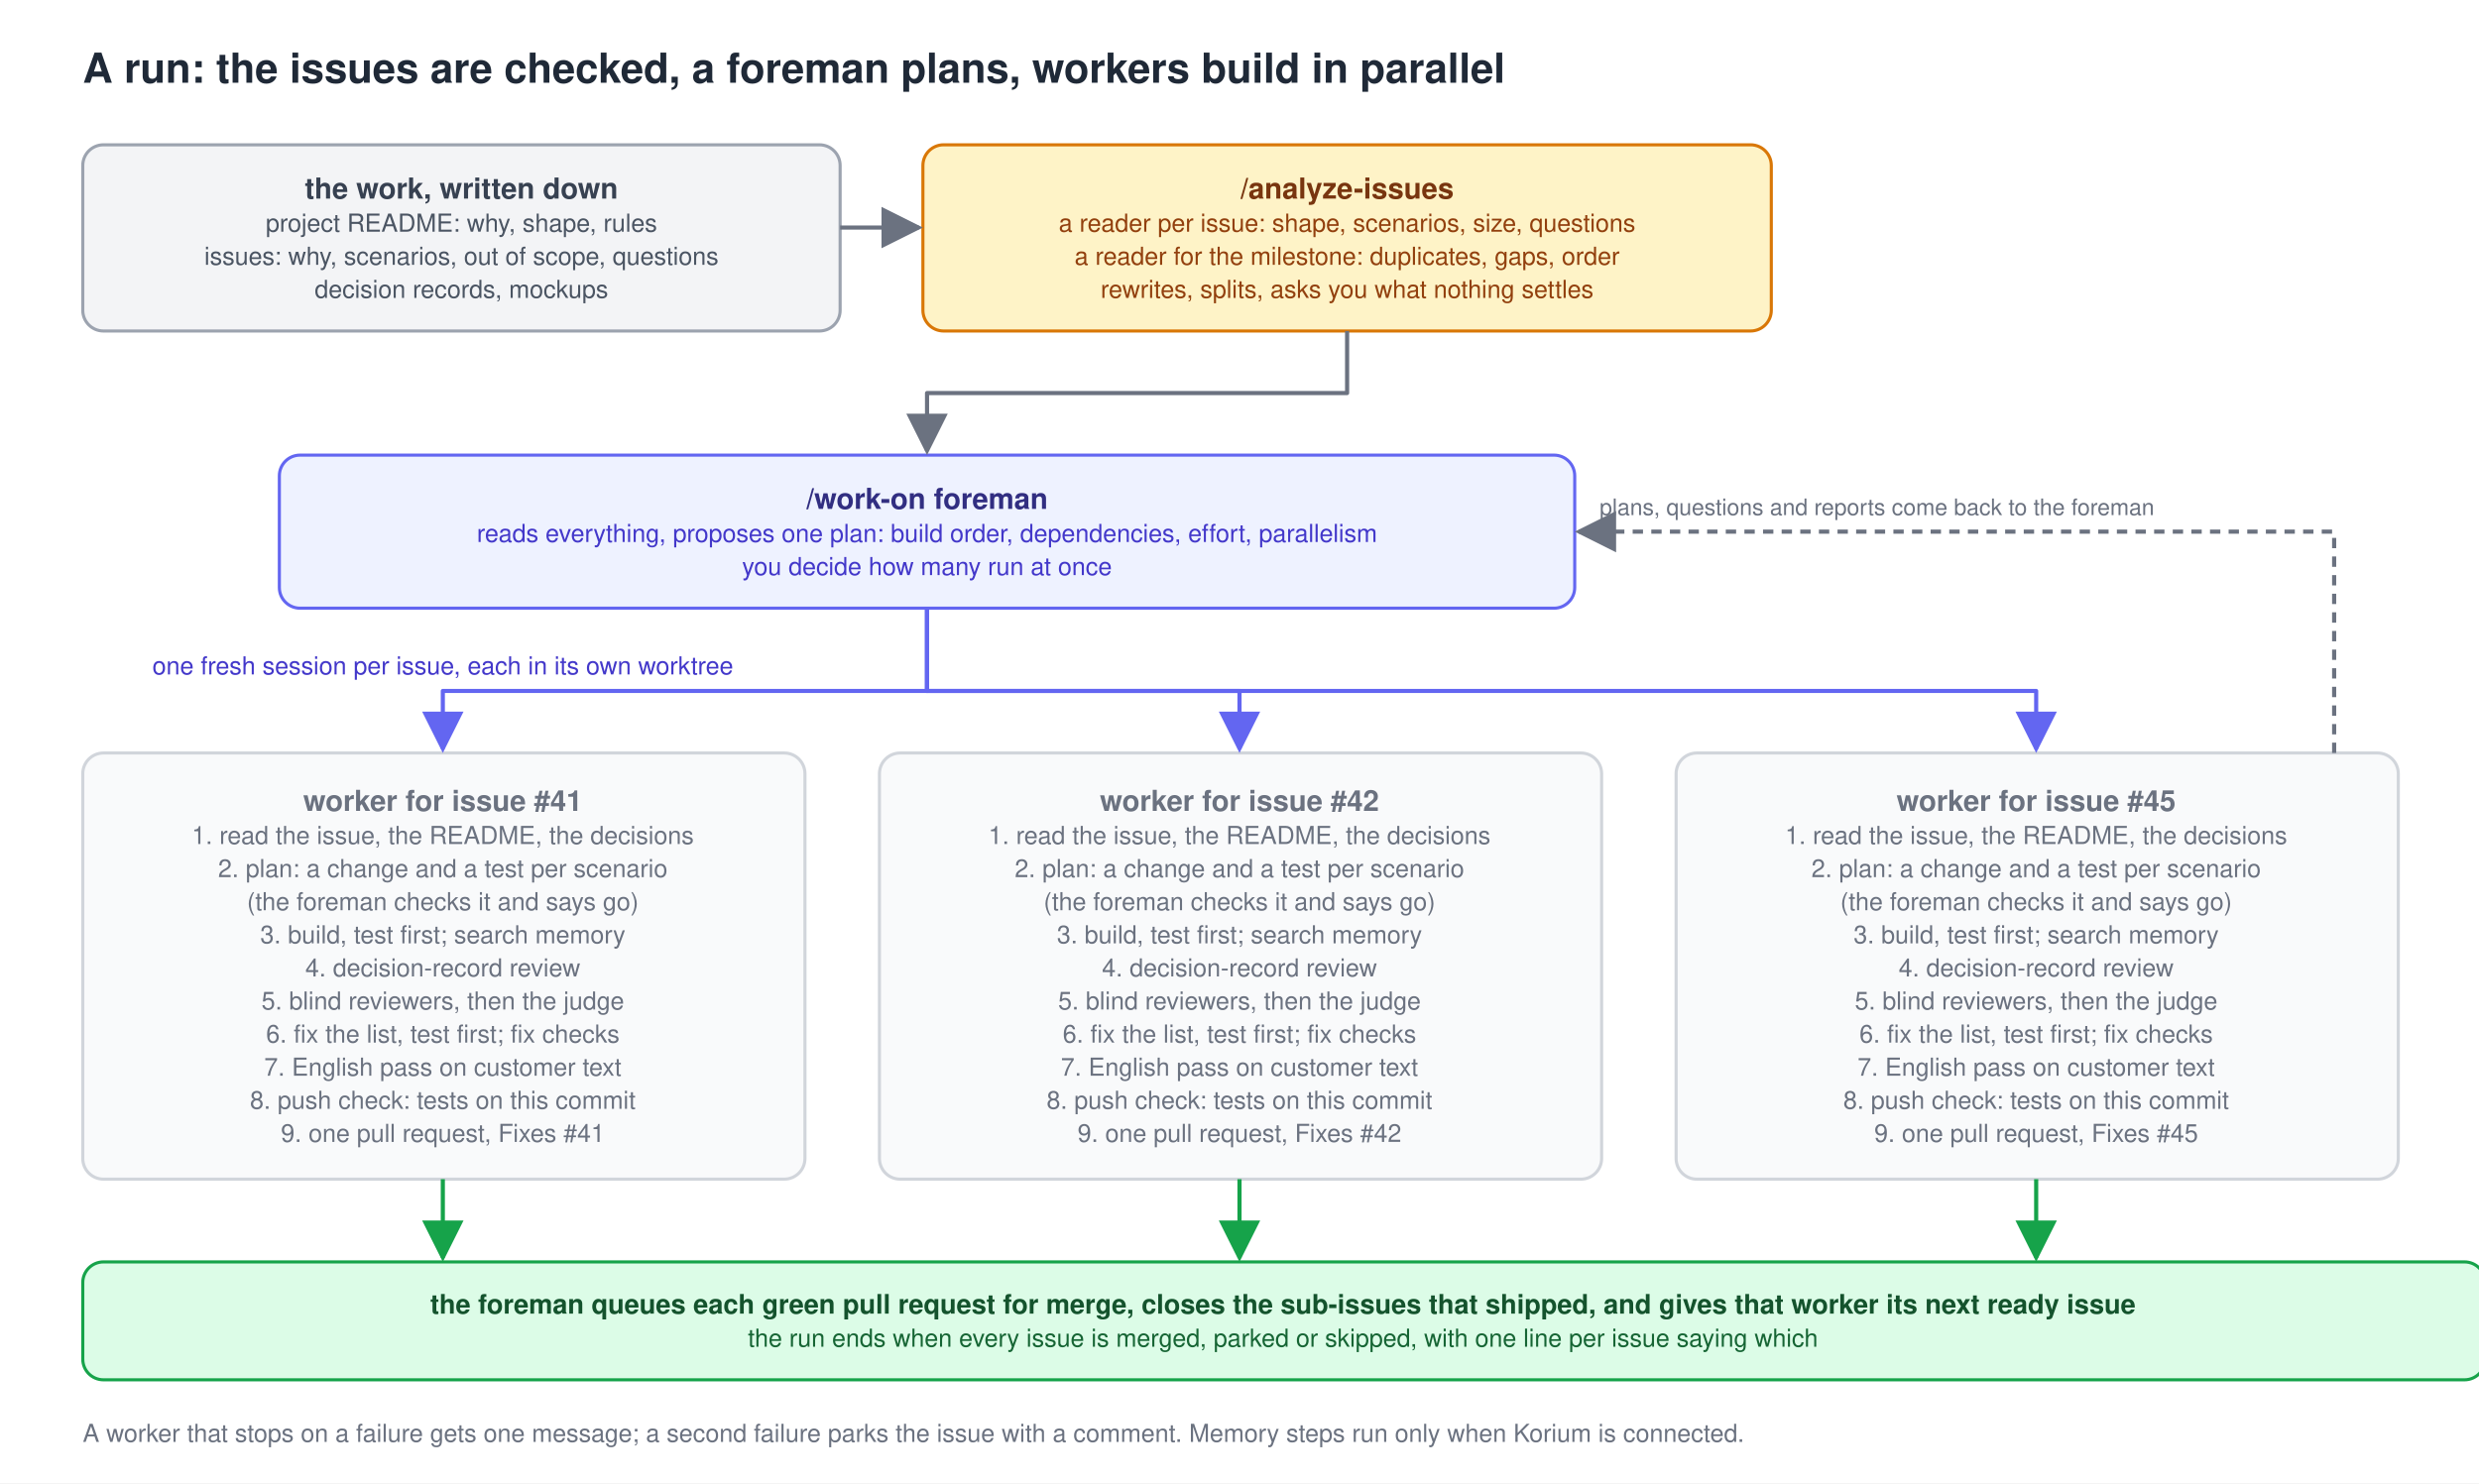
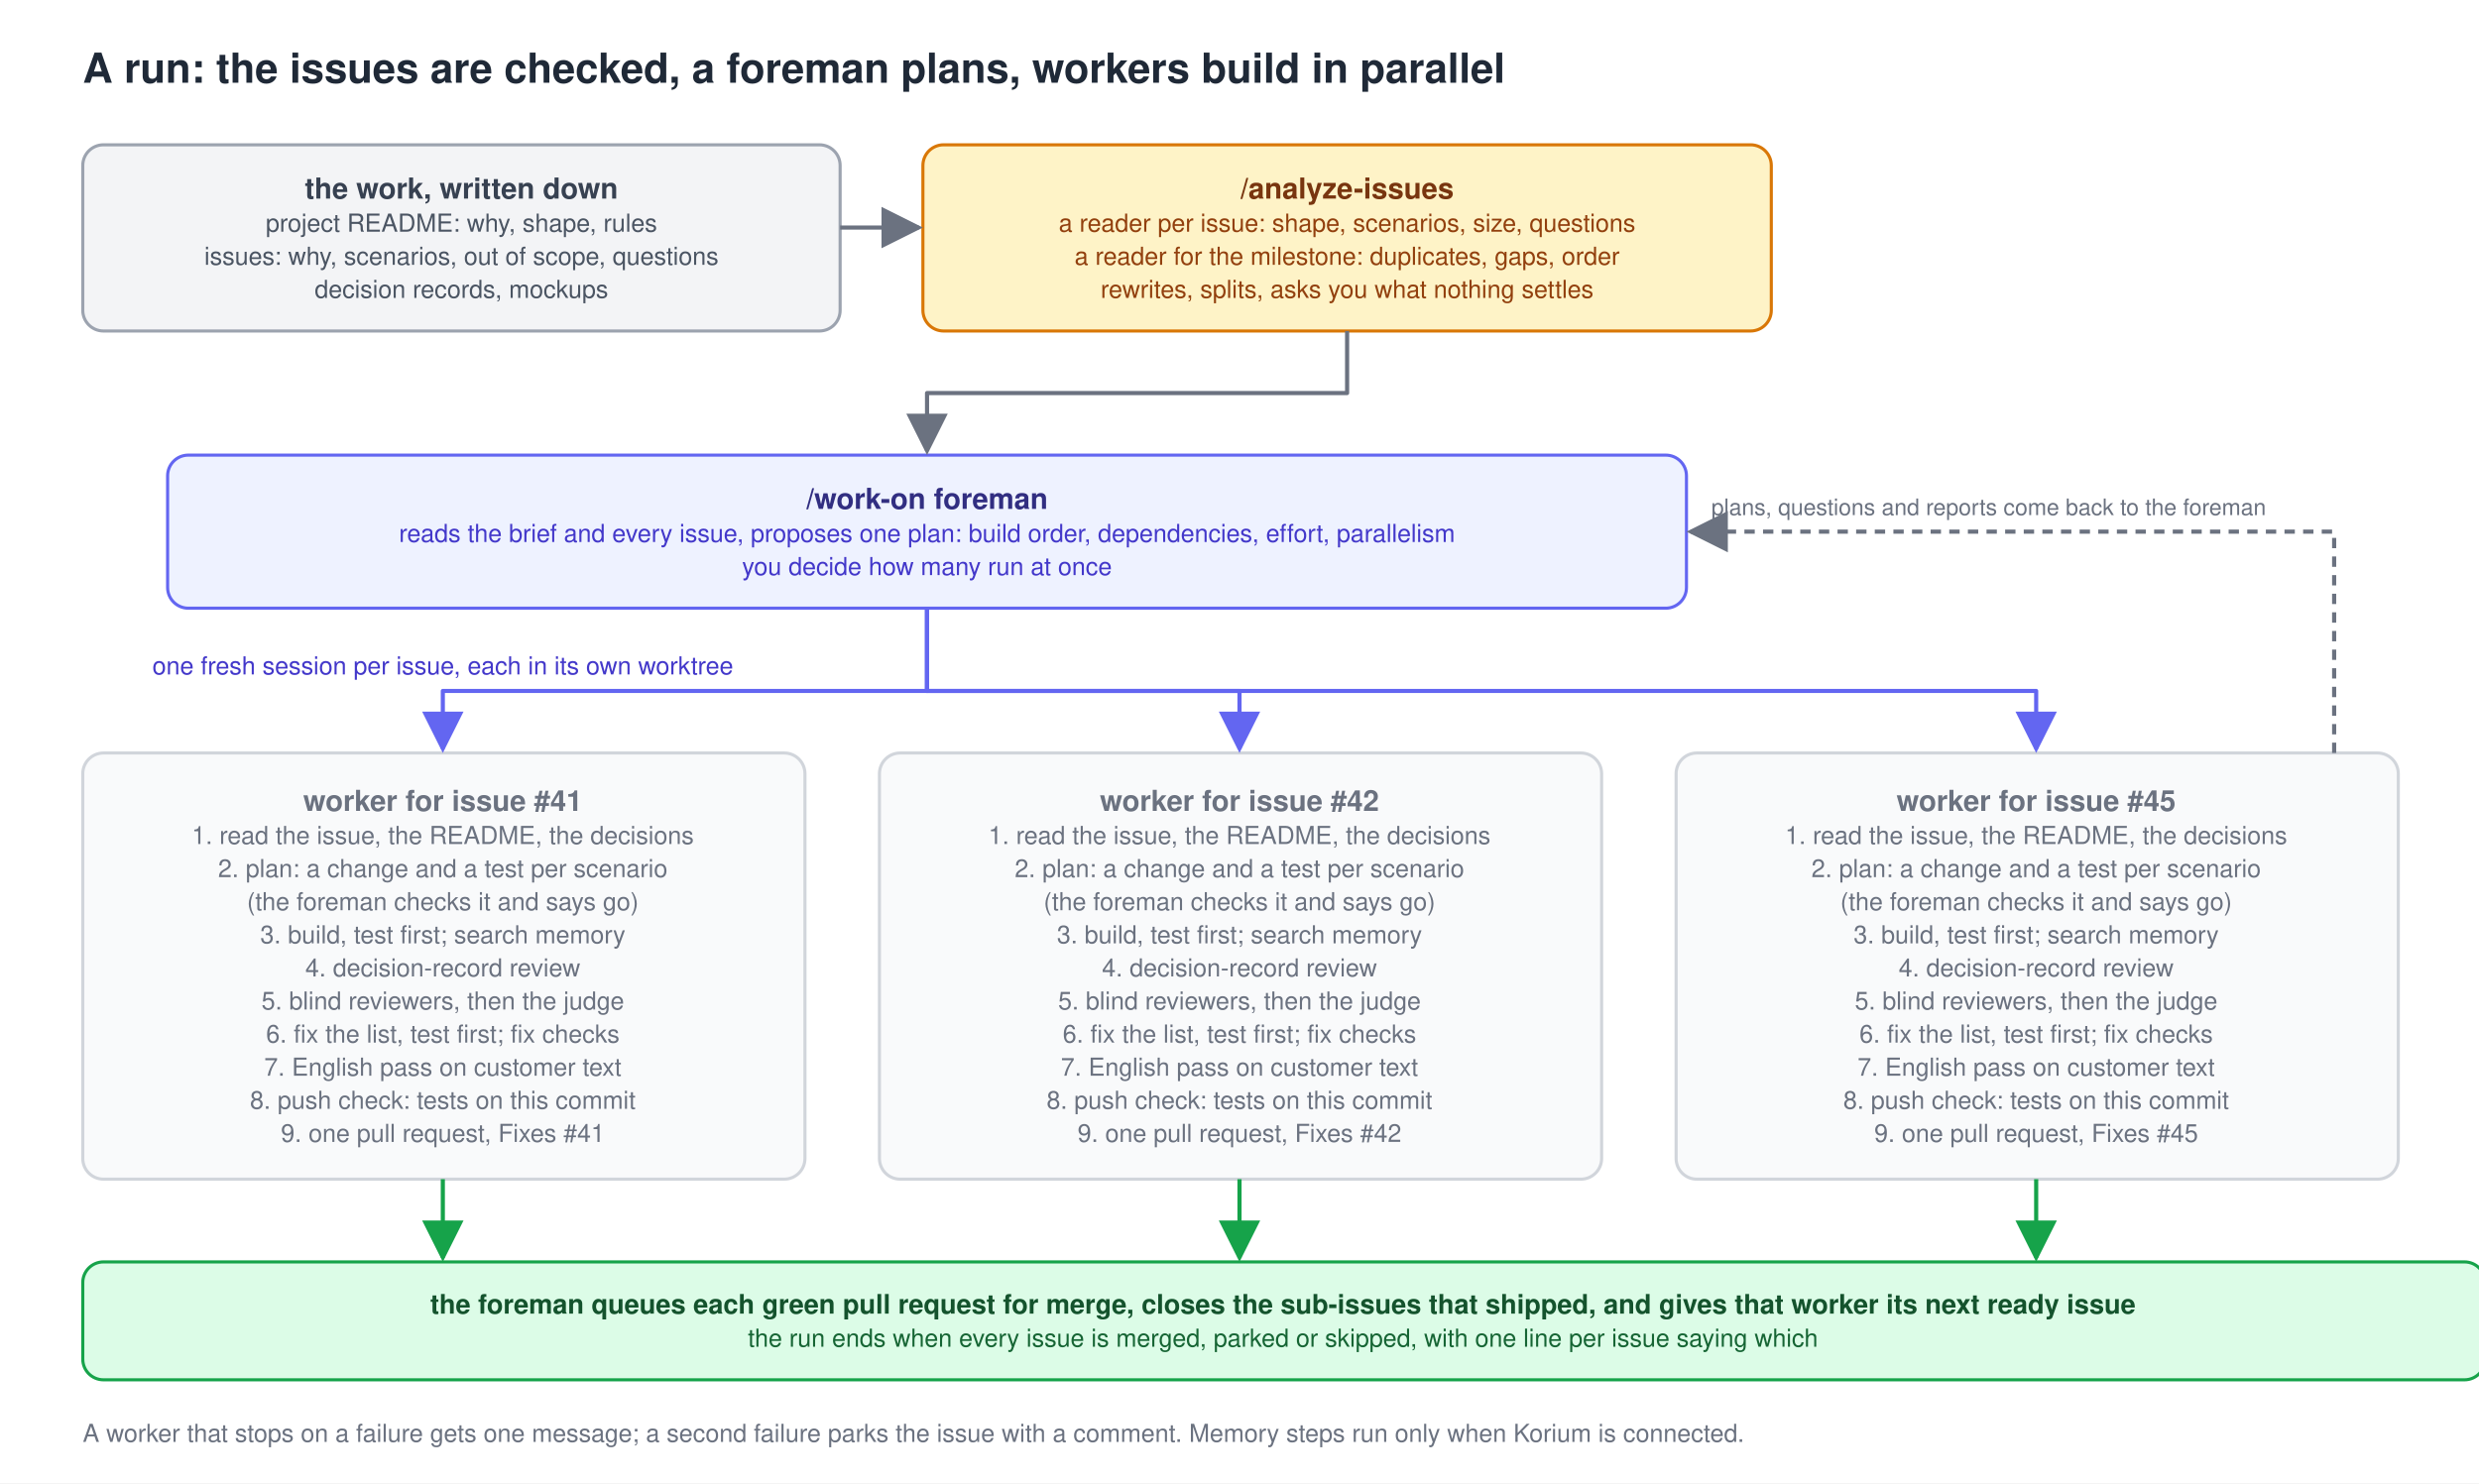
<svg xmlns="http://www.w3.org/2000/svg" width="1198" height="717" viewBox="0 0 1198 717" font-family="-apple-system, Segoe UI, Helvetica, Arial, sans-serif" font-size="14">
  <rect width="1198" height="717" fill="#ffffff" />
  <defs>
    <marker id="m16a34a" markerWidth="10" markerHeight="10" refX="9" refY="5" orient="auto">
      <path d="M0,0 L10,5 L0,10 z" fill="#16a34a" />
    </marker>
    <marker id="m6366f1" markerWidth="10" markerHeight="10" refX="9" refY="5" orient="auto">
      <path d="M0,0 L10,5 L0,10 z" fill="#6366f1" />
    </marker>
    <marker id="m6b7280" markerWidth="10" markerHeight="10" refX="9" refY="5" orient="auto">
      <path d="M0,0 L10,5 L0,10 z" fill="#6b7280" />
    </marker>
    <marker id="md97706" markerWidth="10" markerHeight="10" refX="9" refY="5" orient="auto">
      <path d="M0,0 L10,5 L0,10 z" fill="#d97706" />
    </marker>
    <marker id="mdb2777" markerWidth="10" markerHeight="10" refX="9" refY="5" orient="auto">
      <path d="M0,0 L10,5 L0,10 z" fill="#db2777" />
    </marker>
    <marker id="mdc2626" markerWidth="10" markerHeight="10" refX="9" refY="5" orient="auto">
      <path d="M0,0 L10,5 L0,10 z" fill="#dc2626" />
    </marker>
  </defs>
  <text x="40" y="40" text-anchor="start" font-size="20" font-weight="600" fill="#1f2937">A run: the issues are checked, a foreman plans, workers build in parallel</text>
  <rect x="40" y="70" width="366" height="90" rx="10" fill="#f3f4f6" stroke="#9ca3af" stroke-width="1.5" />
  <text x="223" y="96" text-anchor="middle" font-size="14" font-weight="600" fill="#374151">the work, written down</text>
  <text x="223" y="112" text-anchor="middle" font-size="12" fill="#4b5563">project README: why, shape, rules</text>
  <text x="223" y="128" text-anchor="middle" font-size="12" fill="#4b5563">issues: why, scenarios, out of scope, questions</text>
  <text x="223" y="144" text-anchor="middle" font-size="12" fill="#4b5563">decision records, mockups</text>
  <rect x="446" y="70" width="410" height="90" rx="10" fill="#fef3c7" stroke="#d97706" stroke-width="1.5" />
  <text x="651" y="96" text-anchor="middle" font-size="14" font-weight="600" fill="#78350f">/analyze-issues</text>
  <text x="651" y="112" text-anchor="middle" font-size="12" fill="#92400e">a reader per issue: shape, scenarios, size, questions</text>
  <text x="651" y="128" text-anchor="middle" font-size="12" fill="#92400e">a reader for the milestone: duplicates, gaps, order</text>
  <text x="651" y="144" text-anchor="middle" font-size="12" fill="#92400e">rewrites, splits, asks you what nothing settles</text>
  <line x1="406" y1="110" x2="444" y2="110" stroke="#6b7280" stroke-width="2" marker-end="url(#m6b7280)" />
-   <rect x="135" y="220" width="626" height="74" rx="10" fill="#eef2ff" stroke="#6366f1" stroke-width="1.5" />
+   <rect x="81" y="220" width="734" height="74" rx="10" fill="#eef2ff" stroke="#6366f1" stroke-width="1.5" />
  <text x="448" y="246" text-anchor="middle" font-size="14" font-weight="600" fill="#312e81">/work-on foreman</text>
-   <text x="448" y="262" text-anchor="middle" font-size="12" fill="#4338ca">reads everything, proposes one plan: build order, dependencies, effort, parallelism</text>
+   <text x="448" y="262" text-anchor="middle" font-size="12" fill="#4338ca">reads the brief and every issue, proposes one plan: build order, dependencies, effort, parallelism</text>
  <text x="448" y="278" text-anchor="middle" font-size="12" fill="#4338ca">you decide how many run at once</text>
  <path d="M 651 160 L 651 190 L 448 190 L 448 218" fill="none" stroke="#6b7280" stroke-width="2" stroke-linejoin="round" marker-end="url(#m6b7280)" />
  <rect x="40" y="364" width="349" height="206" rx="10" fill="#f9fafb" stroke="#d1d5db" stroke-width="1.5" />
  <text x="214" y="392" text-anchor="middle" font-size="14" font-weight="600" fill="#6b7280">worker for issue #41</text>
  <text x="214" y="408" text-anchor="middle" font-size="12" fill="#6b7280">1. read the issue, the README, the decisions</text>
  <text x="214" y="424" text-anchor="middle" font-size="12" fill="#6b7280">2. plan: a change and a test per scenario</text>
  <text x="214" y="440" text-anchor="middle" font-size="12" fill="#6b7280">   (the foreman checks it and says go)</text>
  <text x="214" y="456" text-anchor="middle" font-size="12" fill="#6b7280">3. build, test first; search memory</text>
  <text x="214" y="472" text-anchor="middle" font-size="12" fill="#6b7280">4. decision-record review</text>
  <text x="214" y="488" text-anchor="middle" font-size="12" fill="#6b7280">5. blind reviewers, then the judge</text>
  <text x="214" y="504" text-anchor="middle" font-size="12" fill="#6b7280">6. fix the list, test first; fix checks</text>
  <text x="214" y="520" text-anchor="middle" font-size="12" fill="#6b7280">7. English pass on customer text</text>
  <text x="214" y="536" text-anchor="middle" font-size="12" fill="#6b7280">8. push check: tests on this commit</text>
  <text x="214" y="552" text-anchor="middle" font-size="12" fill="#6b7280">9. one pull request, Fixes #41</text>
  <rect x="425" y="364" width="349" height="206" rx="10" fill="#f9fafb" stroke="#d1d5db" stroke-width="1.5" />
  <text x="599" y="392" text-anchor="middle" font-size="14" font-weight="600" fill="#6b7280">worker for issue #42</text>
  <text x="599" y="408" text-anchor="middle" font-size="12" fill="#6b7280">1. read the issue, the README, the decisions</text>
  <text x="599" y="424" text-anchor="middle" font-size="12" fill="#6b7280">2. plan: a change and a test per scenario</text>
  <text x="599" y="440" text-anchor="middle" font-size="12" fill="#6b7280">   (the foreman checks it and says go)</text>
  <text x="599" y="456" text-anchor="middle" font-size="12" fill="#6b7280">3. build, test first; search memory</text>
  <text x="599" y="472" text-anchor="middle" font-size="12" fill="#6b7280">4. decision-record review</text>
  <text x="599" y="488" text-anchor="middle" font-size="12" fill="#6b7280">5. blind reviewers, then the judge</text>
  <text x="599" y="504" text-anchor="middle" font-size="12" fill="#6b7280">6. fix the list, test first; fix checks</text>
  <text x="599" y="520" text-anchor="middle" font-size="12" fill="#6b7280">7. English pass on customer text</text>
  <text x="599" y="536" text-anchor="middle" font-size="12" fill="#6b7280">8. push check: tests on this commit</text>
  <text x="599" y="552" text-anchor="middle" font-size="12" fill="#6b7280">9. one pull request, Fixes #42</text>
  <rect x="810" y="364" width="349" height="206" rx="10" fill="#f9fafb" stroke="#d1d5db" stroke-width="1.5" />
  <text x="984" y="392" text-anchor="middle" font-size="14" font-weight="600" fill="#6b7280">worker for issue #45</text>
  <text x="984" y="408" text-anchor="middle" font-size="12" fill="#6b7280">1. read the issue, the README, the decisions</text>
  <text x="984" y="424" text-anchor="middle" font-size="12" fill="#6b7280">2. plan: a change and a test per scenario</text>
  <text x="984" y="440" text-anchor="middle" font-size="12" fill="#6b7280">   (the foreman checks it and says go)</text>
  <text x="984" y="456" text-anchor="middle" font-size="12" fill="#6b7280">3. build, test first; search memory</text>
  <text x="984" y="472" text-anchor="middle" font-size="12" fill="#6b7280">4. decision-record review</text>
  <text x="984" y="488" text-anchor="middle" font-size="12" fill="#6b7280">5. blind reviewers, then the judge</text>
  <text x="984" y="504" text-anchor="middle" font-size="12" fill="#6b7280">6. fix the list, test first; fix checks</text>
  <text x="984" y="520" text-anchor="middle" font-size="12" fill="#6b7280">7. English pass on customer text</text>
  <text x="984" y="536" text-anchor="middle" font-size="12" fill="#6b7280">8. push check: tests on this commit</text>
  <text x="984" y="552" text-anchor="middle" font-size="12" fill="#6b7280">9. one pull request, Fixes #45</text>
  <path d="M 448 294 L 448 334 L 214 334 L 214 362" fill="none" stroke="#6366f1" stroke-width="2" stroke-linejoin="round" marker-end="url(#m6366f1)" />
  <path d="M 448 294 L 448 334 L 599 334 L 599 362" fill="none" stroke="#6366f1" stroke-width="2" stroke-linejoin="round" marker-end="url(#m6366f1)" />
  <path d="M 448 294 L 448 334 L 984 334 L 984 362" fill="none" stroke="#6366f1" stroke-width="2" stroke-linejoin="round" marker-end="url(#m6366f1)" />
  <text x="214" y="326" text-anchor="middle" font-size="12" fill="#4338ca">one fresh session per issue, each in its own worktree</text>
-   <path d="M 1128 364 L 1128 257 L 763 257" fill="none" stroke="#6b7280" stroke-width="2" stroke-linejoin="round" stroke-dasharray="5 4" marker-end="url(#m6b7280)" />
-   <text x="773" y="249" text-anchor="start" font-size="11" fill="#6b7280">plans, questions and reports come back to the foreman</text>
+   <path d="M 1128 364 L 1128 257 L 817 257" fill="none" stroke="#6b7280" stroke-width="2" stroke-linejoin="round" stroke-dasharray="5 4" marker-end="url(#m6b7280)" />
+   <text x="827" y="249" text-anchor="start" font-size="11" fill="#6b7280">plans, questions and reports come back to the foreman</text>
  <rect x="40" y="610" width="1161" height="57" rx="10" fill="#dcfce7" stroke="#16a34a" stroke-width="1.5" />
  <text x="620" y="635" text-anchor="middle" font-size="13" font-weight="600" fill="#14532d">the foreman queues each green pull request for merge, closes the sub-issues that shipped, and gives that worker its next ready issue</text>
  <text x="620" y="651" text-anchor="middle" font-size="12" fill="#166534">the run ends when every issue is merged, parked or skipped, with one line per issue saying which</text>
  <line x1="214" y1="570" x2="214" y2="608" stroke="#16a34a" stroke-width="2" marker-end="url(#m16a34a)" />
  <line x1="599" y1="570" x2="599" y2="608" stroke="#16a34a" stroke-width="2" marker-end="url(#m16a34a)" />
  <line x1="984" y1="570" x2="984" y2="608" stroke="#16a34a" stroke-width="2" marker-end="url(#m16a34a)" />
  <text x="40" y="697" text-anchor="start" font-size="12" fill="#6b7280">A worker that stops on a failure gets one message; a second failure parks the issue with a comment. Memory steps run only when Korium is connected.</text>
</svg>
